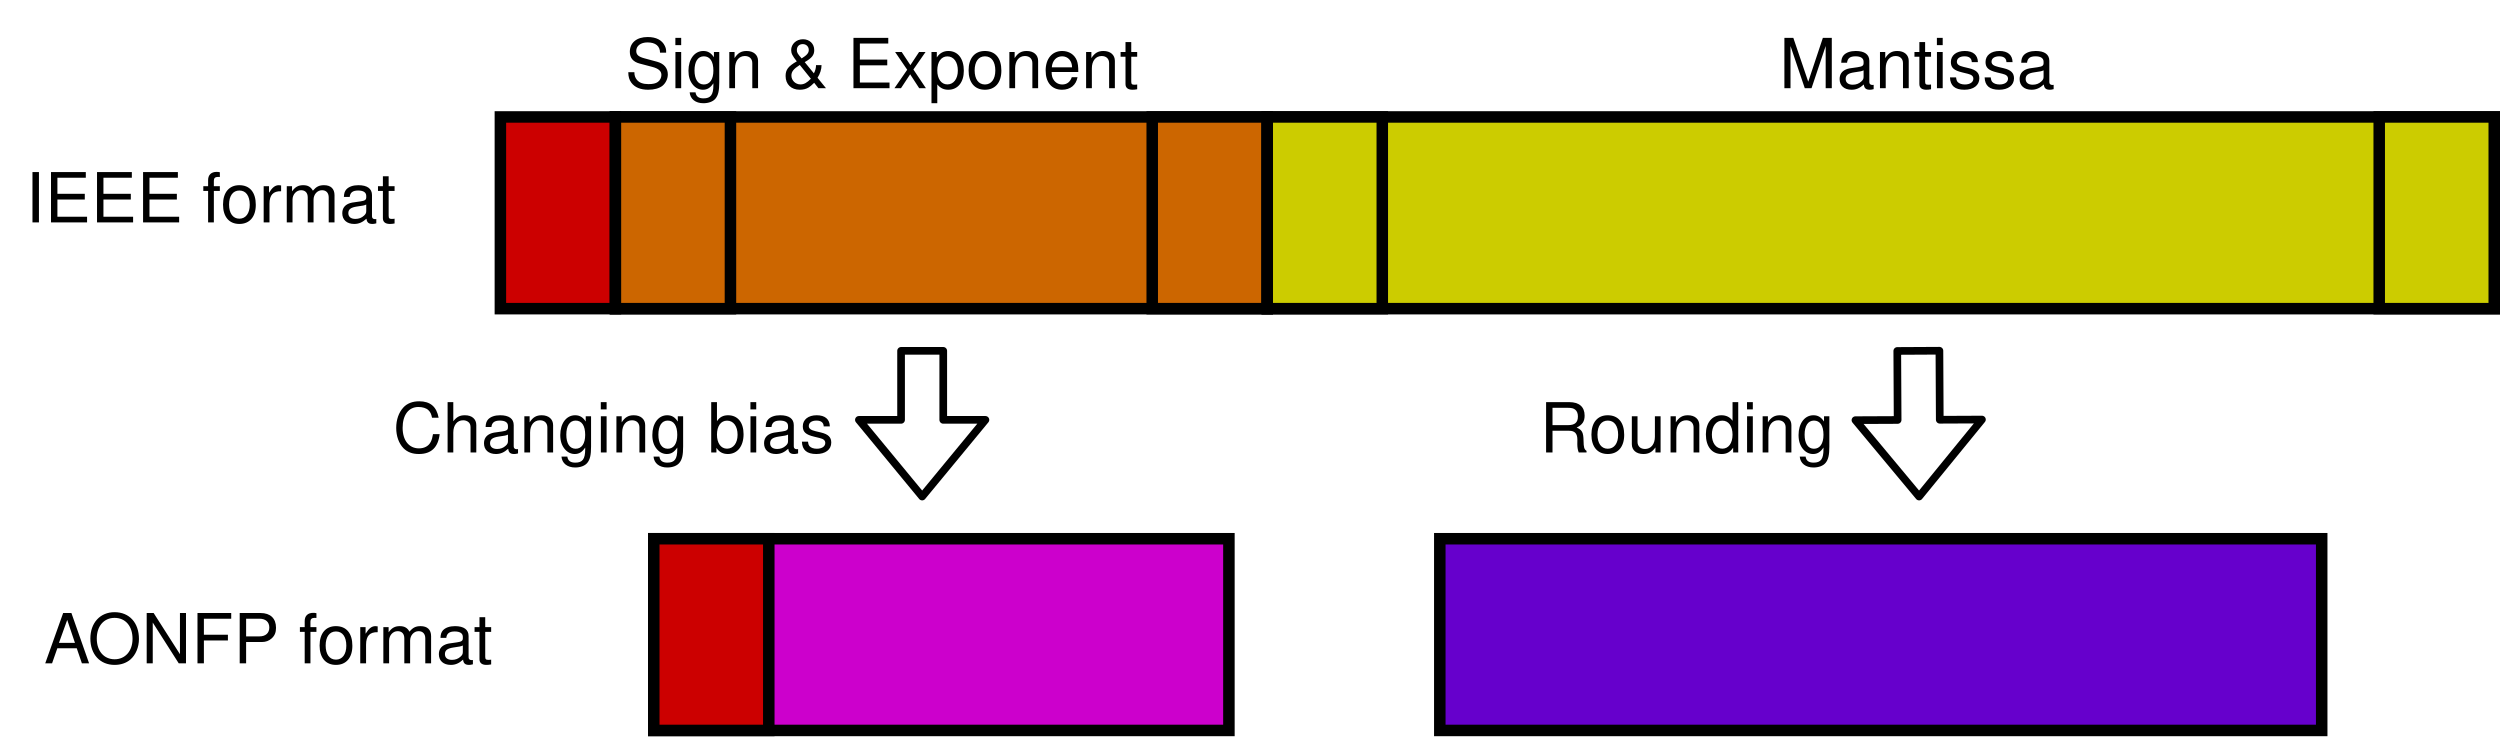
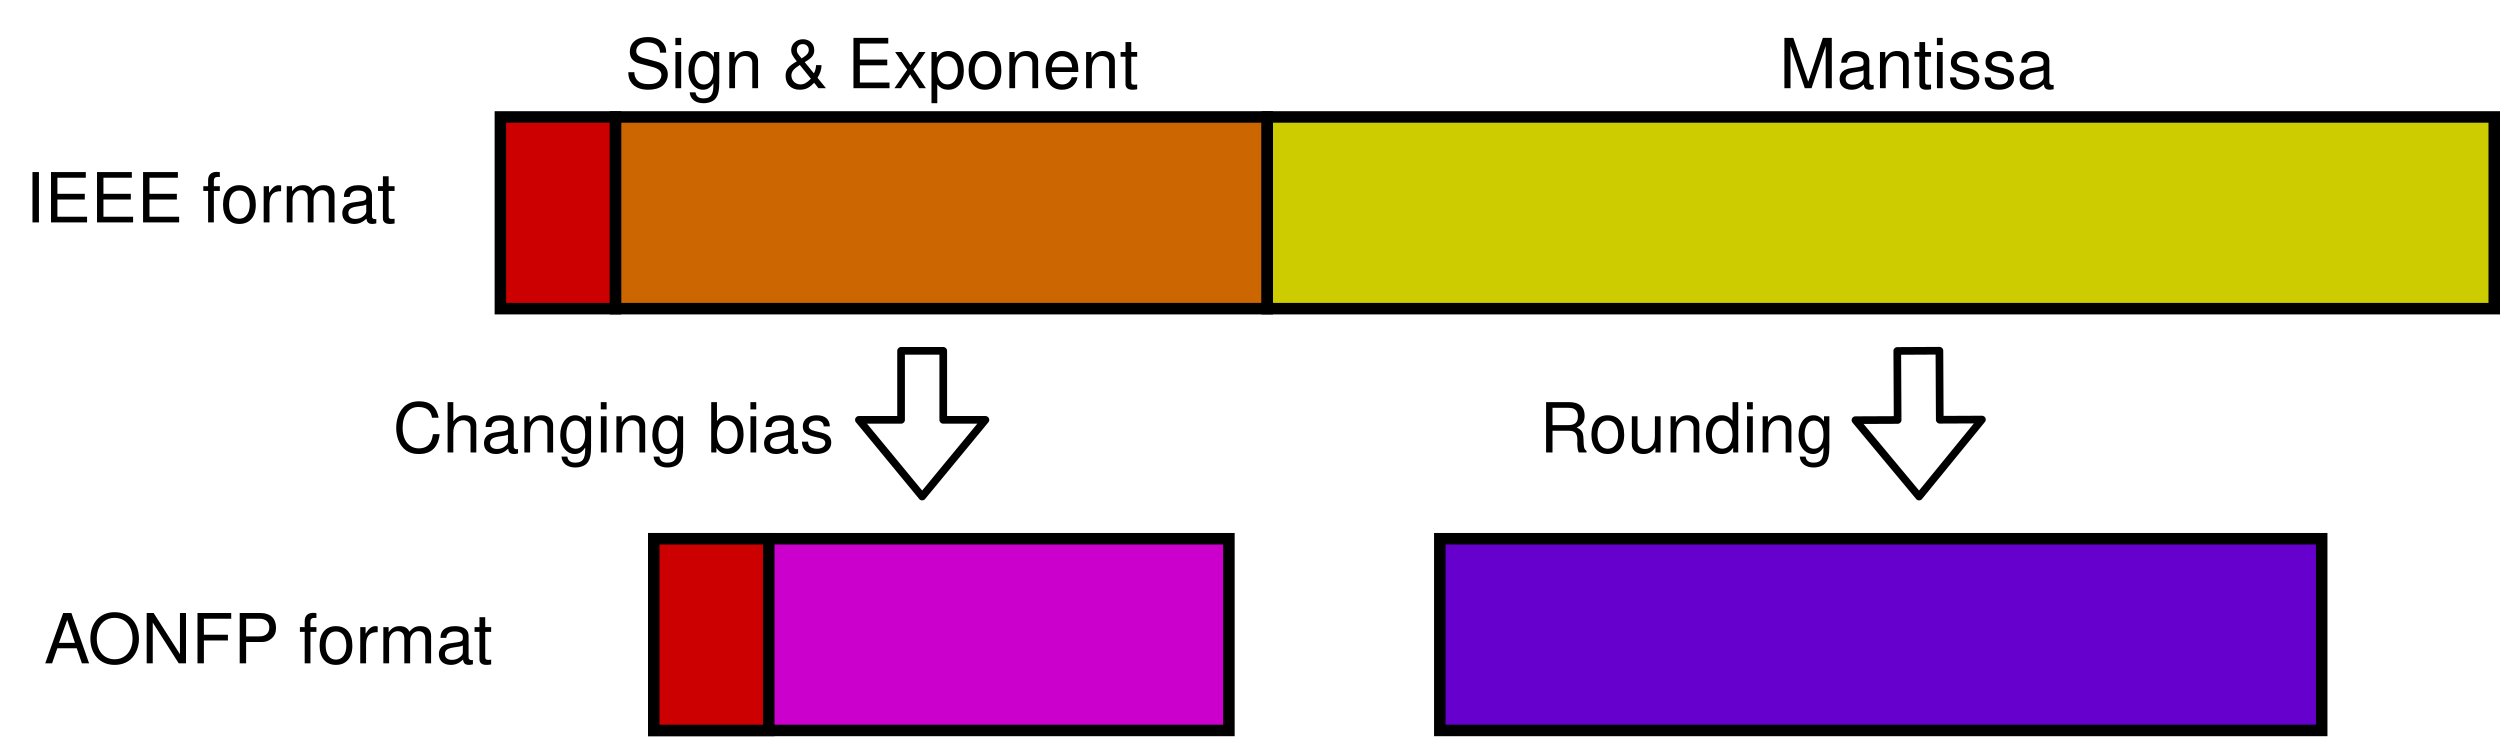
- <svg xmlns="http://www.w3.org/2000/svg" version="1.1" width="652px" height="192px" viewBox="-0.5 -0.5 652 192" content="&lt;mxfile host=&quot;app.diagrams.net&quot; modified=&quot;2020-07-18T05:17:16.114Z&quot; agent=&quot;5.0 (Windows NT 10.0; Win64; x64) AppleWebKit/537.36 (KHTML, like Gecko) Chrome/83.0.41.116 Safari/537.36&quot; etag=&quot;Tg1fEXS50UnU33rEp2zz&quot; version=&quot;13.4.6&quot; type=&quot;onedrive&quot;&gt;&lt;diagram id=&quot;PLtFvwDe-4KM7M8PhVH9&quot; name=&quot;Page-1&quot;&gt;5Zldc6IwFIZ/DZe7Q4ggXlq0216426k7s7OXKUTIbCBMiPXj128iAeXD6s5StPbGiS/hhDxvSE6CAb14/Y2jNJqxAFPDMoO1ASeGZY1cIH+VsMkF2x7kQshJkEtgL8zJFmvR1OqSBDirVBSMUUHSquizJMG+qGiIc7aqVlswWm01RSFuCHMf0ab6iwQiylXXGu71B0zCqGgZOKP8SoyKyronWYQCtjqQ4NSAHmdM5KV47WGq2BVc8vvuj1wtH4zjRJxzg5k9P1g/t0CkbraKHmfb387mizbjFdGl7rB+WLEpCHC2TAKsgpgGvFtFROB5inx1dSUtl1okYir/AVnMBGd/SlJQKgtCqcco47to0PMcx1SBdMOYC7w+2iNQcpLjC7MYC76RVYobhhqtHlsl6tXeqbJOdOCSrTWkB0dYht7zkwWN8B9wgv5xmmZnOAenccI+aVq3Pjh7pQk/Mk0Iroym3T9N9a53RPOcN93qE6dz8zj7pDn8yDQdeGU0R5dY1D2vo2XIrdKEsCVHsnvNkcwGzzkJE0PZ7KA43fXbnK5Tlqg+1lFLFKKEWEBLZN0aRy0hqmLDiS9jYanfKZpE5vdjfSEmQaBi31U9XLBE6N0IcDuywq5aAUYtVrgtVsB3s6KZr85QIkiWoRviPrCujnvvma3KxLqaUqBrn5xS+p2hwRm5rdx+p6q4oHg9VgcDEgZOAl2c+BRlGfHfwmodHZ44aBwinIR5AOut6ZdjigR5rYZvA6hbeGJETZqFV1ZtzrHcmgcZW3If67sOTw9OBCrTwyKQQDzEohFo52fZ7f+w+IyTis9psW2OvrrdmGyDC5t8gV1Vh+cnZ6Ra/U6LzV2VF6EkJEko1RciG7ydVR7UTwjaVvm2PW19jHeHv7kNe1YUdvhvhvvgDO5tydX7YXcb2B+n06mhDv95jG5qR1FD37a3A72yb+6Vxz++3z99AvhwYDfhD7qBL//uvxPli+3+Yxuc/gU=&lt;/diagram&gt;&lt;/mxfile&gt;">
+ <svg xmlns="http://www.w3.org/2000/svg" version="1.1" width="652px" height="192px" viewBox="-0.5 -0.5 652 192" content="&lt;mxfile host=&quot;app.diagrams.net&quot; modified=&quot;2020-07-18T05:19:45.065Z&quot; agent=&quot;5.0 (Windows NT 10.0; Win64; x64) AppleWebKit/537.36 (KHTML, like Gecko) Chrome/83.0.41.116 Safari/537.36&quot; etag=&quot;Os8R2yT2j6b-PJiyrW01&quot; version=&quot;13.4.6&quot; type=&quot;onedrive&quot;&gt;&lt;diagram id=&quot;PLtFvwDe-4KM7M8PhVH9&quot; name=&quot;Page-1&quot;&gt;5ZhPk5owGMY/Dcd2IBHFo6Lb3YPtztqZTo8pRMg0ECbEBf30TSSg/HG1UxY77sWJT5I35PeE5A0GdKP8C0dJuGI+pgYw/dyACwOAqWPJXyXsCsEGWgg48QvpRFiTPdaiqdUt8XFaaygYo4IkddFjcYw9UdMQ5yyrN9swWh81QQFuCWsP0bb6g/giLFQHTI76IyZBWI5sjadFTYTKxnomaYh8lp1IcGlAlzMmilKUu5gqdiWXot/DmdrqwTiOxTUdzPTlEXzfWyJx0ix8Wu1/jnefRkWUV0S3esL6YcWuJMDZNvaxCmIacJ6FROB1gjxVm0nLpRaKiMp/liymgrPfFSkolQ2h1GWU8UM06LrjsakC6YExFzg/OyOr4iTXF2YRFnwnm5QdJhqtXlsV6uzoVNUmPHHJ1hrSiyOoQh/5yYJG+Bc4reFxmmZvOEeXccIhadrD01Q8+6EJr6EJhsQ5vcXidN2eFqdTxwlhx7tuD/qumy2eaxLEhvJ0jKLkMG9zmScsVnNsopYoRAWxhBbLtg2OWkJUxYYLT8bCUp8rmkSeUzNdERHfV7HndQ83LBb6VLWcnqyw61ZY0w4rnA4r4LtZ0d53VygWJE3RHXEfgf+OOxh6S1HJQ19bCnTsi1vKsAeeBS/zlGlkooobivOZSnAlDBz7urjwKEpT4r2FFZxdnthvJcMXYZ7Aemv75ZgiQV7r4bsA6hGeGVGbZukVaOw5wGl4kLIt97DudZoFXwhUHcFlIIF4gEUr0MHPatr/YPEVGffHtNg2p5+dfky2rRubfIPMtcd7wBWp1rDb4riF0w1RHJA4kOovIge8n1Peaqxd0HXKd90bmmu8P/yTFv4XReGA/264j67g3pVcvR92p4X9ablcGuojFo/QXd0oGui77nbWoOzbd+XZt68Pzx8APhzZbfijfuDLv8fvncVhe/xoDJd/AA==&lt;/diagram&gt;&lt;/mxfile&gt;">
  <defs />
  <g>
    <rect x="160" y="30" width="170" height="50" fill="#cc6600" stroke="#000000" stroke-width="3" pointer-events="all" />
    <rect x="130" y="30" width="30" height="50" fill="#cc0000" stroke="#000000" stroke-width="3" pointer-events="all" />
-     <rect x="160" y="30" width="30" height="50" fill="#cc6600" stroke="#000000" stroke-width="3" pointer-events="all" />
-     <rect x="300" y="30" width="30" height="50" fill="#cc6600" stroke="#000000" stroke-width="3" pointer-events="all" />
    <rect x="330" y="30" width="320" height="50" fill="#cccc00" stroke="#000000" stroke-width="3" pointer-events="all" />
-     <rect x="330" y="30" width="30" height="50" fill="#cccc00" stroke="#000000" stroke-width="3" pointer-events="all" />
-     <rect x="620" y="30" width="30" height="50" fill="#cccc00" stroke="#000000" stroke-width="3" pointer-events="all" />
    <rect x="170" y="140" width="150" height="50" fill="#cc00cc" stroke="#000000" stroke-width="3" pointer-events="all" />
    <rect x="140" y="0" width="180" height="30" fill="none" stroke="none" pointer-events="all" />
    <g fill="#000000" font-family="Helvetica" text-anchor="middle" font-size="18px">
      <text x="229.5" y="22.5">Sign &amp; Exponent</text>
    </g>
    <rect x="410" y="0" width="180" height="30" fill="none" stroke="none" pointer-events="all" />
    <g fill="#000000" font-family="Helvetica" text-anchor="middle" font-size="18px">
      <text x="499.5" y="22.5">Mantissa</text>
    </g>
    <rect x="375" y="140" width="230" height="50" fill="#6600cc" stroke="#000000" stroke-width="3" pointer-events="all" />
    <path d="M 234.5 91 L 245.5 91 L 245.5 109 L 256.5 109 L 240 129 L 223.5 109 L 234.5 109 Z" fill="none" stroke="#000000" stroke-width="2" stroke-linejoin="round" stroke-miterlimit="10" pointer-events="all" />
    <path d="M 494.31 91.03 L 505.3 90.97 L 505.39 108.97 L 516.39 108.92 L 500 129 L 483.4 109.08 L 494.4 109.03 Z" fill="none" stroke="#000000" stroke-width="2" stroke-linejoin="round" stroke-miterlimit="10" pointer-events="all" />
    <rect x="170" y="140" width="30" height="50" fill="#cc0000" stroke="#000000" stroke-width="3" pointer-events="all" />
    <rect x="100" y="100" width="120" height="20" fill="none" stroke="none" pointer-events="all" />
    <g fill="#000000" font-family="Helvetica" text-anchor="middle" font-size="18px">
      <text x="159.5" y="117.5">Changing bias</text>
    </g>
    <rect x="400" y="100" width="80" height="20" fill="none" stroke="none" pointer-events="all" />
    <g fill="#000000" font-family="Helvetica" text-anchor="middle" font-size="18px">
      <text x="439.5" y="117.5">Rounding</text>
    </g>
    <rect x="0" y="40" width="110" height="20" fill="none" stroke="none" pointer-events="all" />
    <g fill="#000000" font-family="Helvetica" text-anchor="middle" font-size="18px">
      <text x="54.5" y="57.5">IEEE format</text>
    </g>
    <rect x="0" y="155" width="140" height="20" fill="none" stroke="none" pointer-events="all" />
    <g fill="#000000" font-family="Helvetica" text-anchor="middle" font-size="18px">
      <text x="69.5" y="172.5">AONFP format</text>
    </g>
  </g>
</svg>
